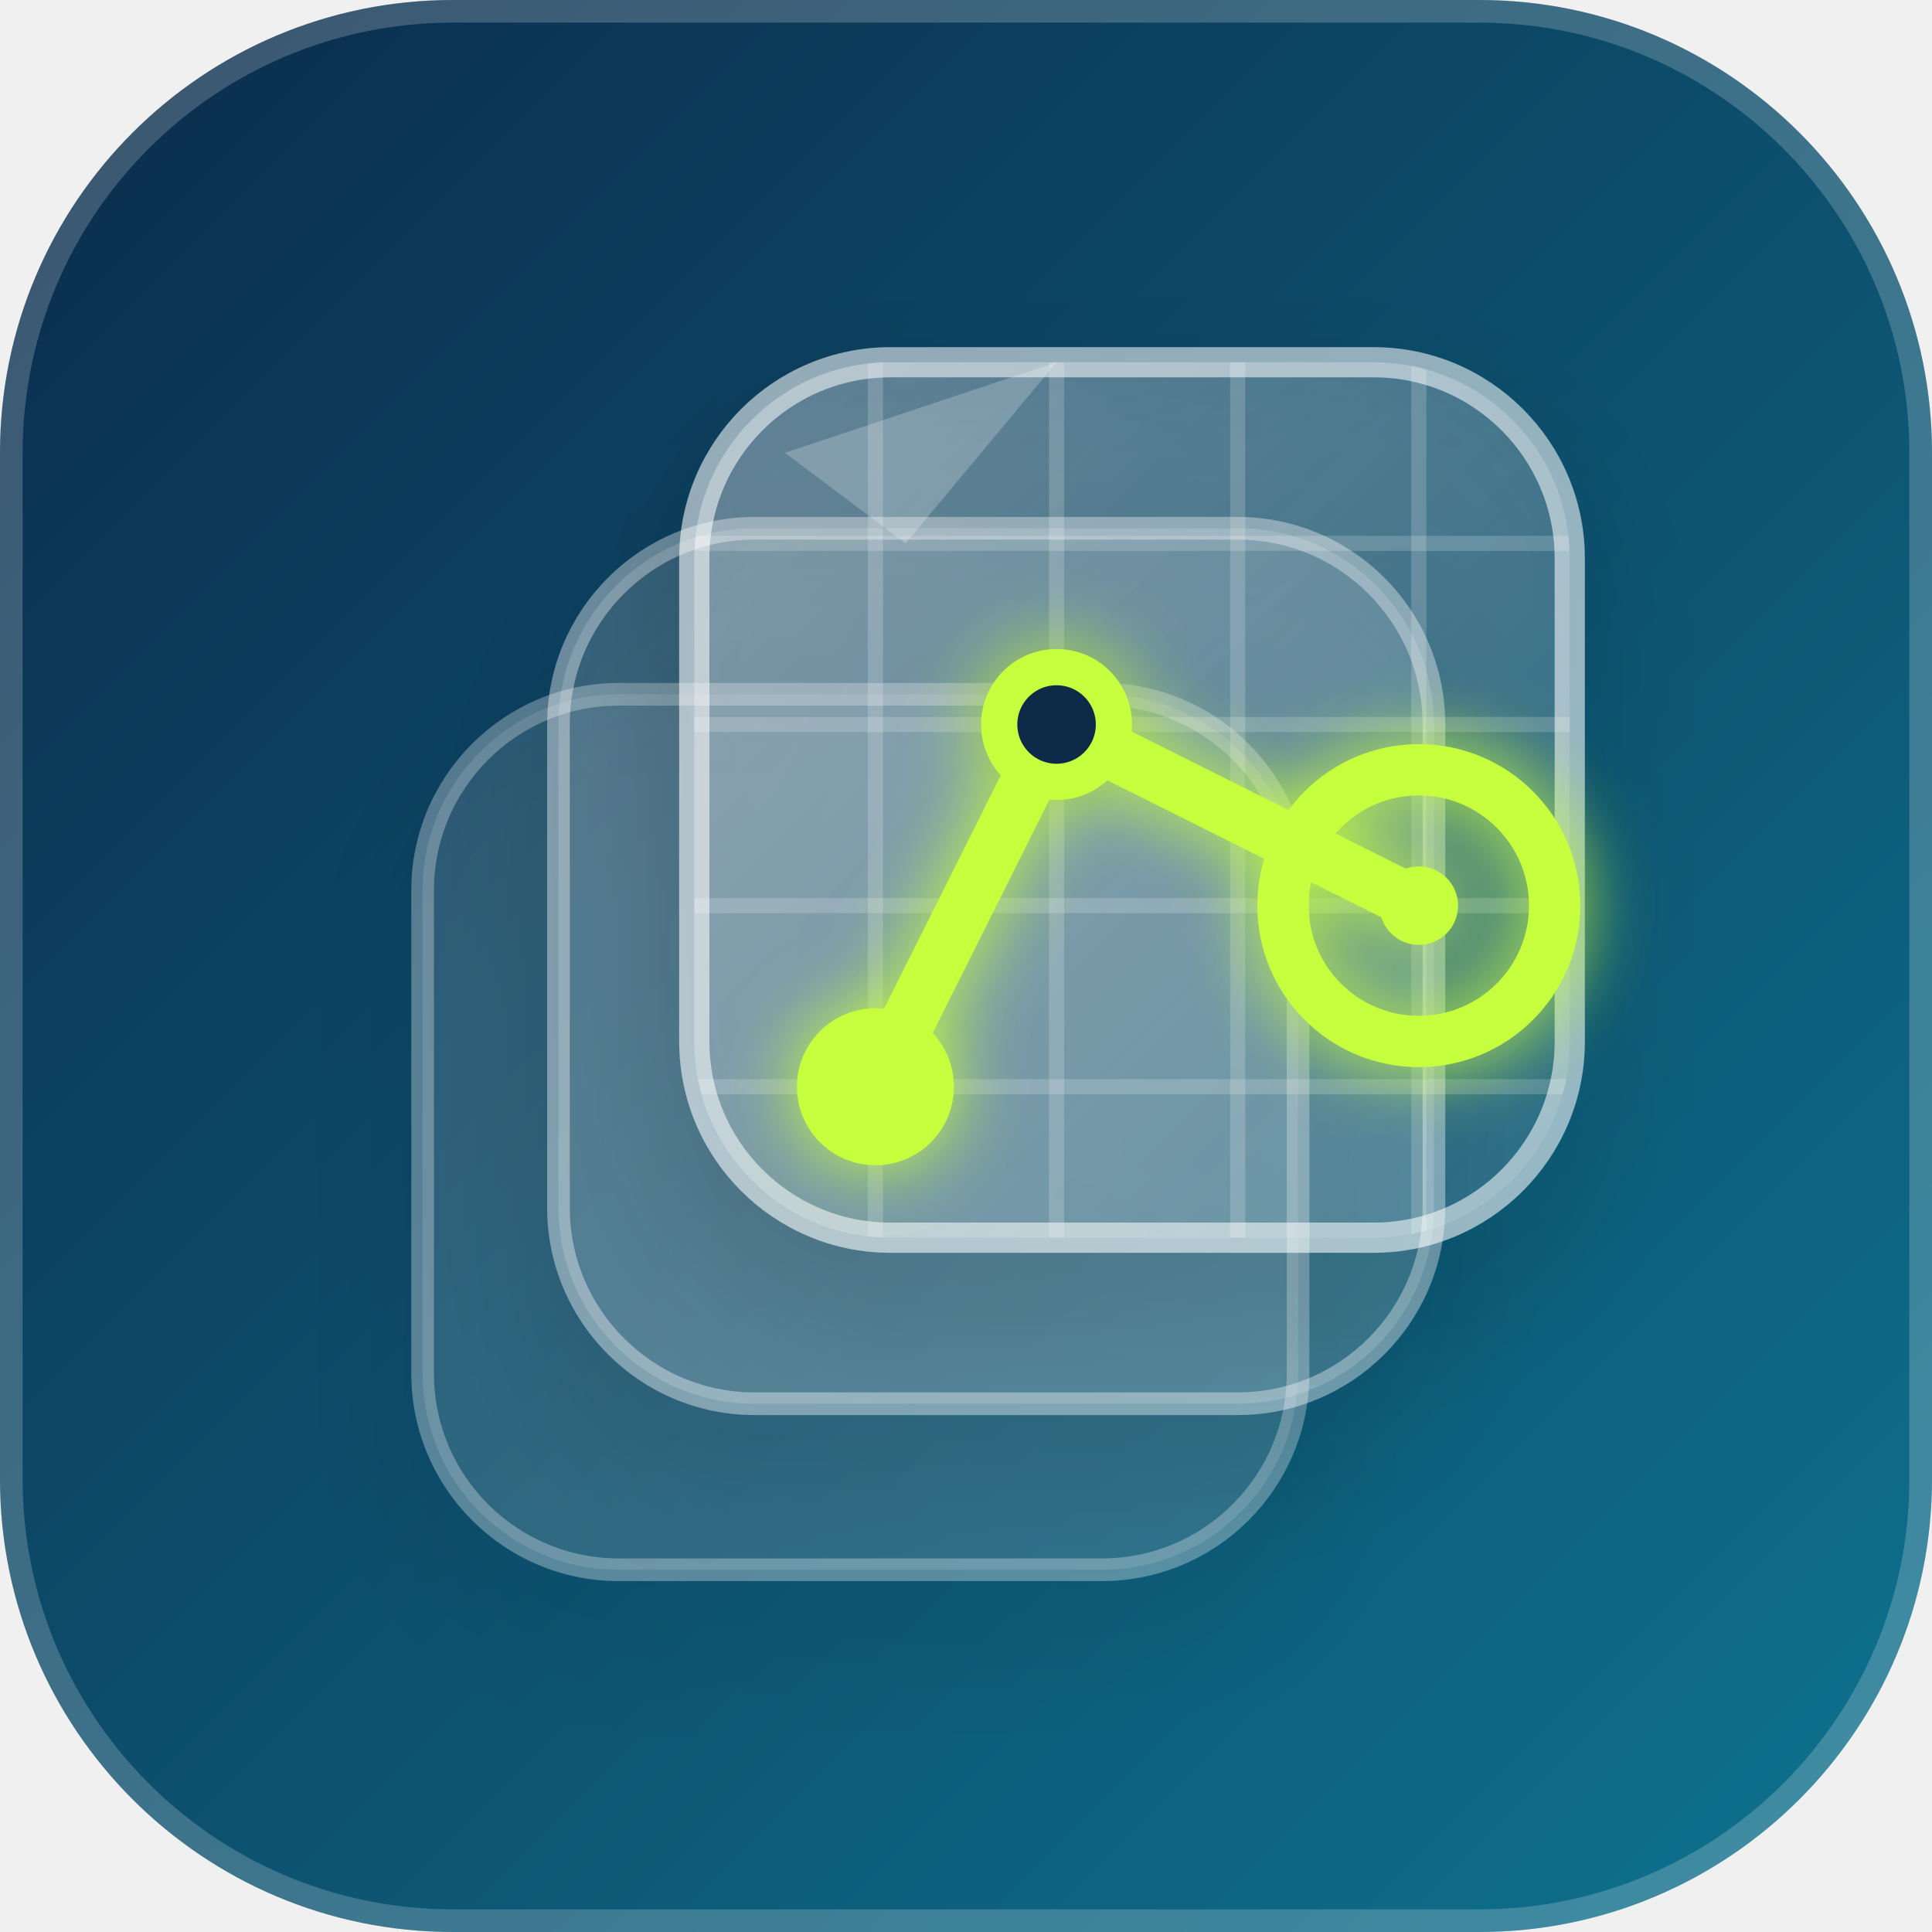
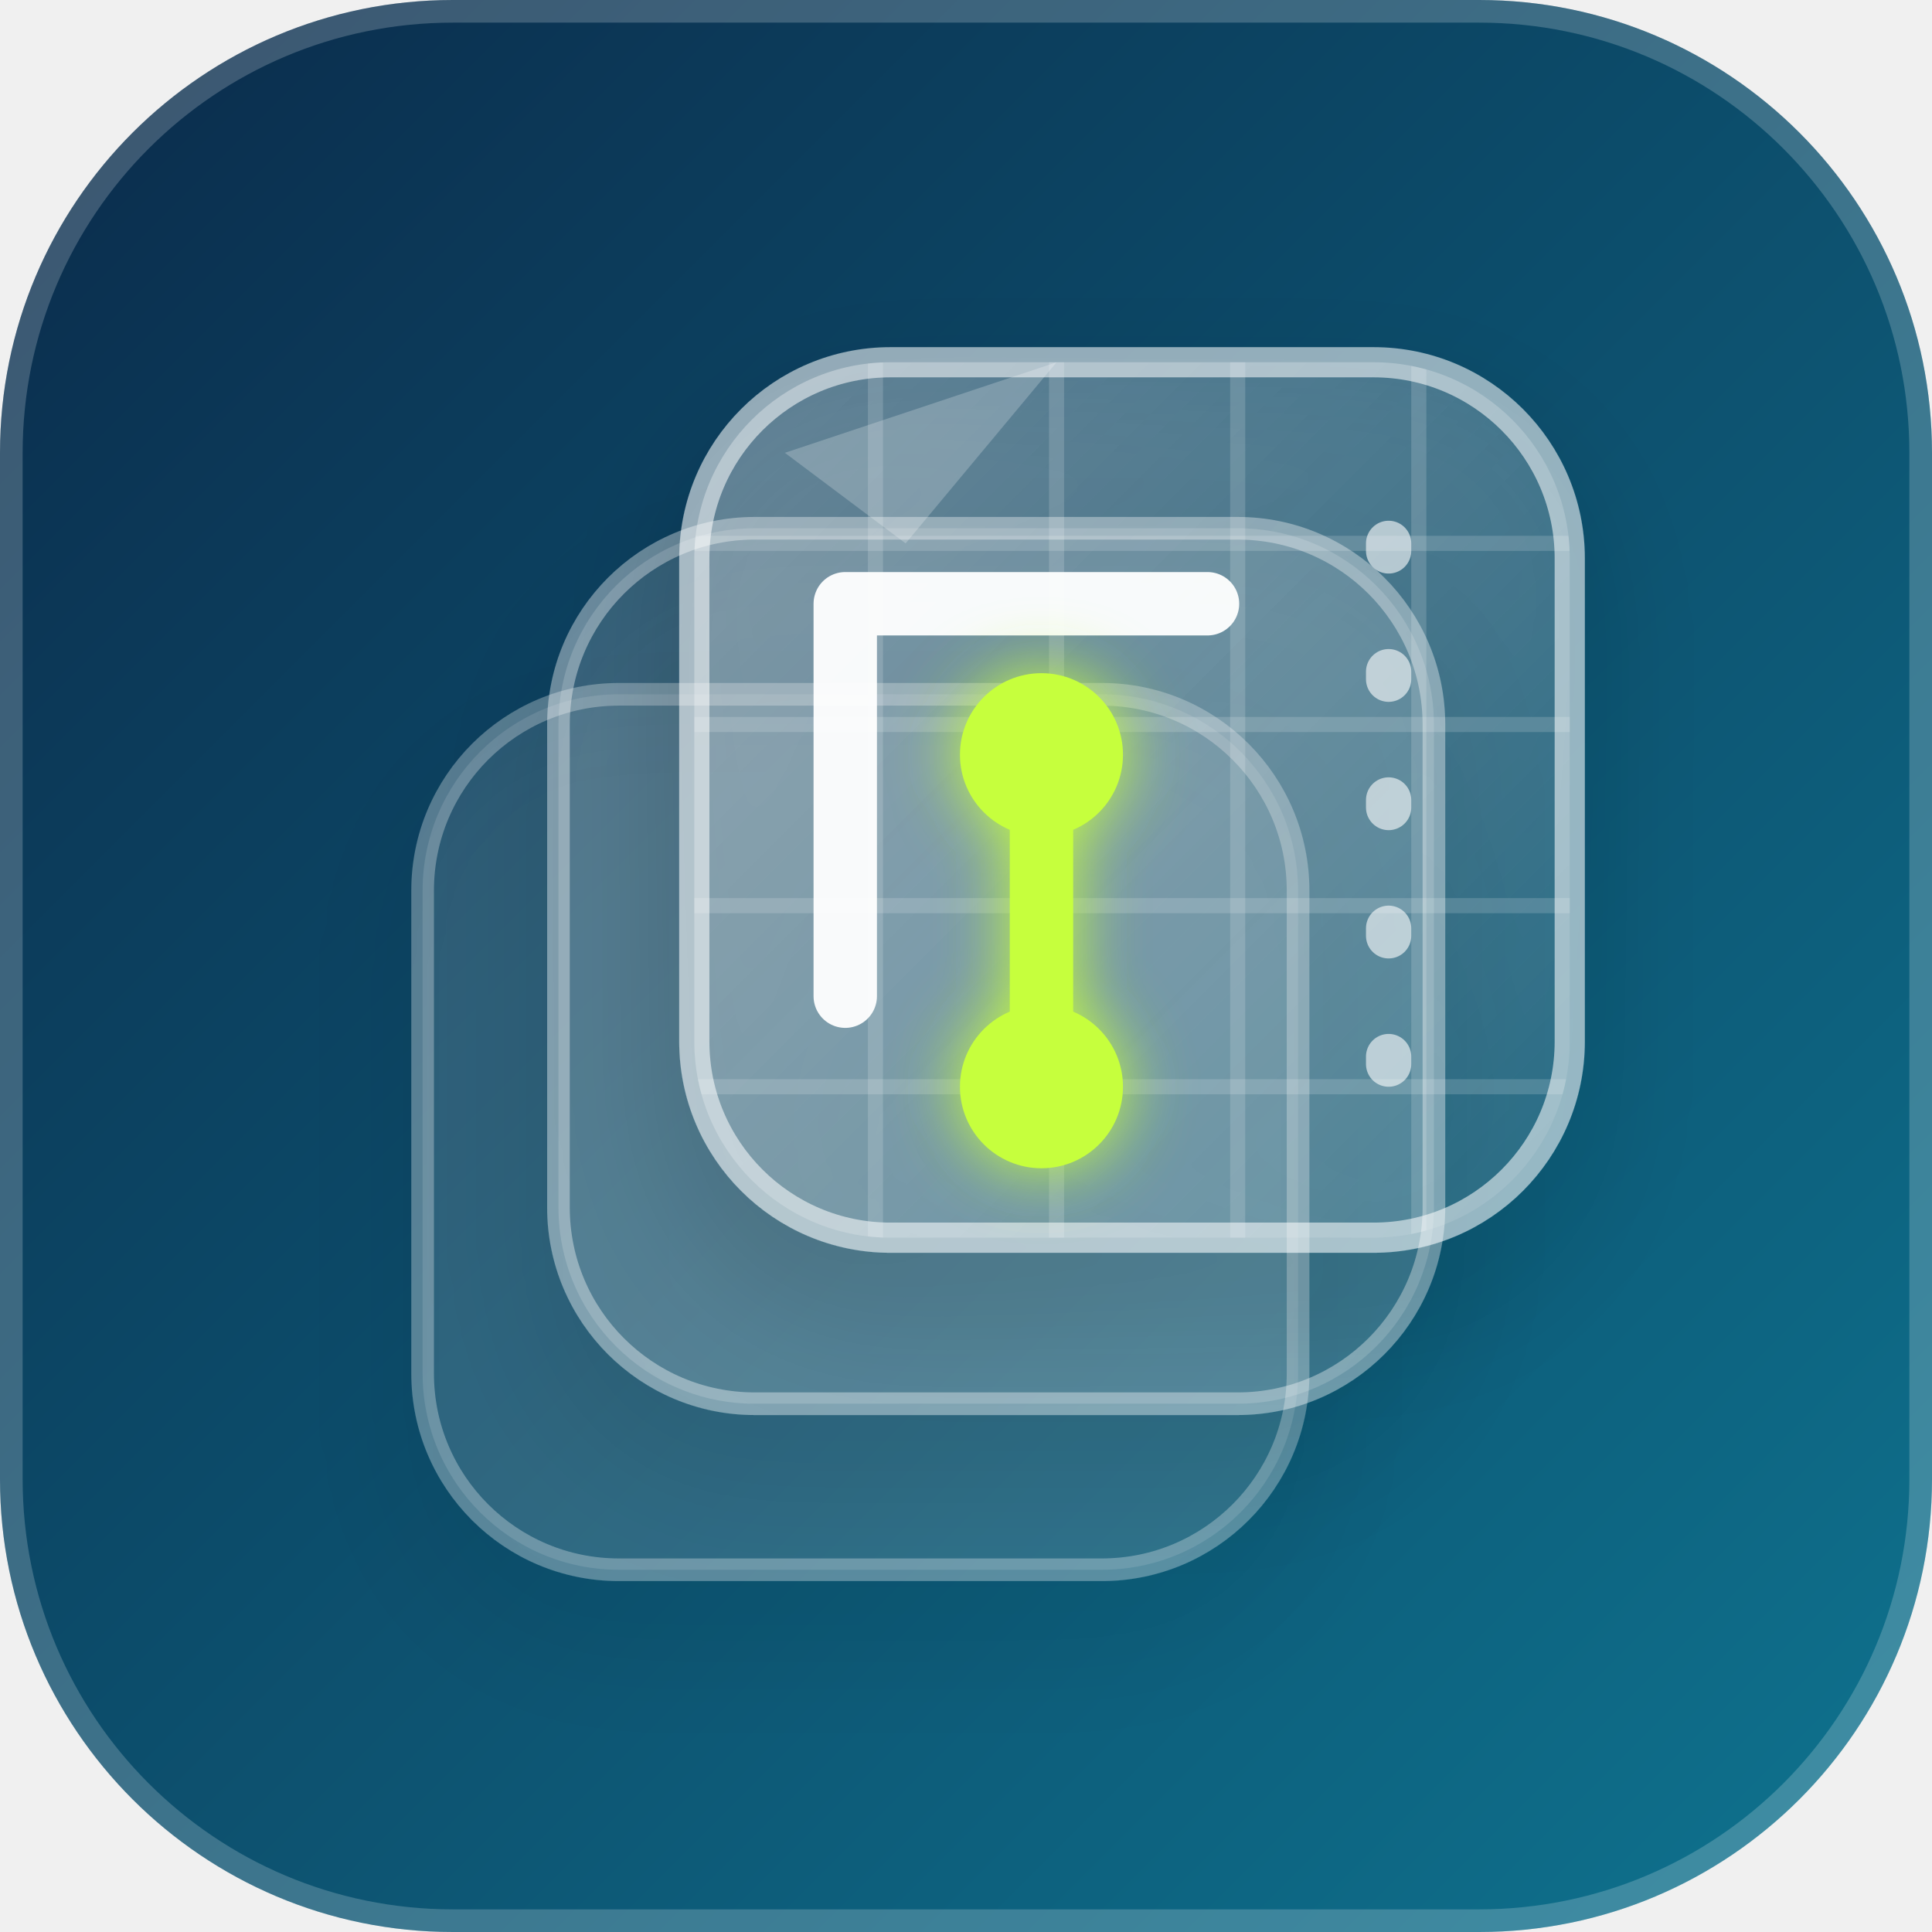
- <svg xmlns="http://www.w3.org/2000/svg" width="128" height="128" viewBox="0 0 128 128" role="img" aria-label="L4d">
+ <svg xmlns="http://www.w3.org/2000/svg" width="128" height="128" viewBox="0 0 128 128" role="img" aria-label="Knowledge Base">
  <defs>
    <linearGradient id="bg" x1="0" y1="0" x2="1" y2="1">
      <stop offset="0" stop-color="#0b2a4a" />
      <stop offset="1" stop-color="#0e7490" />
    </linearGradient>
    <linearGradient id="glass" x1="0" y1="0" x2="1" y2="1">
      <stop offset="0" stop-color="#ffffff" stop-opacity="0.34" />
      <stop offset="1" stop-color="#ffffff" stop-opacity="0.08" />
    </linearGradient>
    <clipPath id="sq">
      <rect width="128" height="128" rx="30" />
    </clipPath>
    <clipPath id="top">
      <rect x="46" y="24" width="58" height="58" rx="13" />
    </clipPath>
    <filter id="drop" x="-40%" y="-40%" width="180%" height="180%">
      <feDropShadow dx="0" dy="4" stdDeviation="4" flood-color="#04121f" flood-opacity="0.4" />
    </filter>
    <filter id="glow" x="-70%" y="-70%" width="240%" height="240%">
-       <feGaussianBlur stdDeviation="2.4" result="b" />
+       <feGaussianBlur stdDeviation="2.2" result="b" />
      <feMerge>
        <feMergeNode in="b" />
        <feMergeNode in="SourceGraphic" />
      </feMerge>
    </filter>
  </defs>
  <rect width="128" height="128" rx="30" fill="url(#bg)" />
  <g>
    <g filter="url(#drop)">
      <rect x="28" y="46" width="58" height="58" rx="13" fill="#ffffff" fill-opacity="0.12" stroke="#ffffff" stroke-opacity="0.30" stroke-width="1.5" />
    </g>
    <g filter="url(#drop)">
      <rect x="37" y="35" width="58" height="58" rx="13" fill="#ffffff" fill-opacity="0.16" stroke="#ffffff" stroke-opacity="0.38" stroke-width="1.5" />
    </g>
    <g filter="url(#drop)">
      <rect x="46" y="24" width="58" height="58" rx="13" fill="url(#glass)" stroke="#ffffff" stroke-opacity="0.55" stroke-width="2" />
    </g>
  </g>
-   <g clip-path="url(#top)" stroke="#ffffff" stroke-opacity="0.18" stroke-width="1">
+   <g clip-path="url(#top)" stroke="#ffffff" stroke-opacity="0.16" stroke-width="1">
    <line x1="58" y1="24" x2="58" y2="82" />
    <line x1="70" y1="24" x2="70" y2="82" />
    <line x1="82" y1="24" x2="82" y2="82" />
    <line x1="94" y1="24" x2="94" y2="82" />
    <line x1="46" y1="36" x2="104" y2="36" />
    <line x1="46" y1="48" x2="104" y2="48" />
    <line x1="46" y1="60" x2="104" y2="60" />
    <line x1="46" y1="72" x2="104" y2="72" />
  </g>
  <g clip-path="url(#sq)">
    <path d="M52 30 L70 24 L60 36 Z" fill="#ffffff" opacity="0.22" />
  </g>
+   <path d="M56 40 H80 M56 40 V66" fill="none" stroke="#ffffff" stroke-opacity="0.95" stroke-width="4.2" stroke-linecap="round" stroke-linejoin="round" />
+   <line x1="92" y1="36" x2="92" y2="72" stroke="#ffffff" stroke-opacity="0.6" stroke-width="3" stroke-linecap="round" stroke-dasharray="0.5 8" />
  <g filter="url(#glow)">
-     <polyline points="58,72 70,48 94,60" fill="none" stroke="#c6ff3d" stroke-width="3.6" stroke-linecap="round" stroke-linejoin="round" />
-     <circle cx="58" cy="72" r="5.2" fill="#c6ff3d" />
-     <circle cx="70" cy="48" r="3.8" fill="#0b2a4a" stroke="#c6ff3d" stroke-width="2.4" />
-     <circle cx="94" cy="60" r="9" fill="none" stroke="#c6ff3d" stroke-width="3.4" />
-     <circle cx="94" cy="60" r="2.6" fill="#c6ff3d" />
+     <line x1="69" y1="50" x2="69" y2="72" stroke="#c6ff3d" stroke-width="4.2" stroke-linecap="round" />
+     <circle cx="69" cy="50" r="5.4" fill="#c6ff3d" />
+     <circle cx="69" cy="72" r="5.4" fill="#c6ff3d" />
  </g>
  <rect x="0.75" y="0.75" width="126.5" height="126.5" rx="29.25" fill="none" stroke="#ffffff" stroke-opacity="0.2" stroke-width="1.5" />
</svg>
